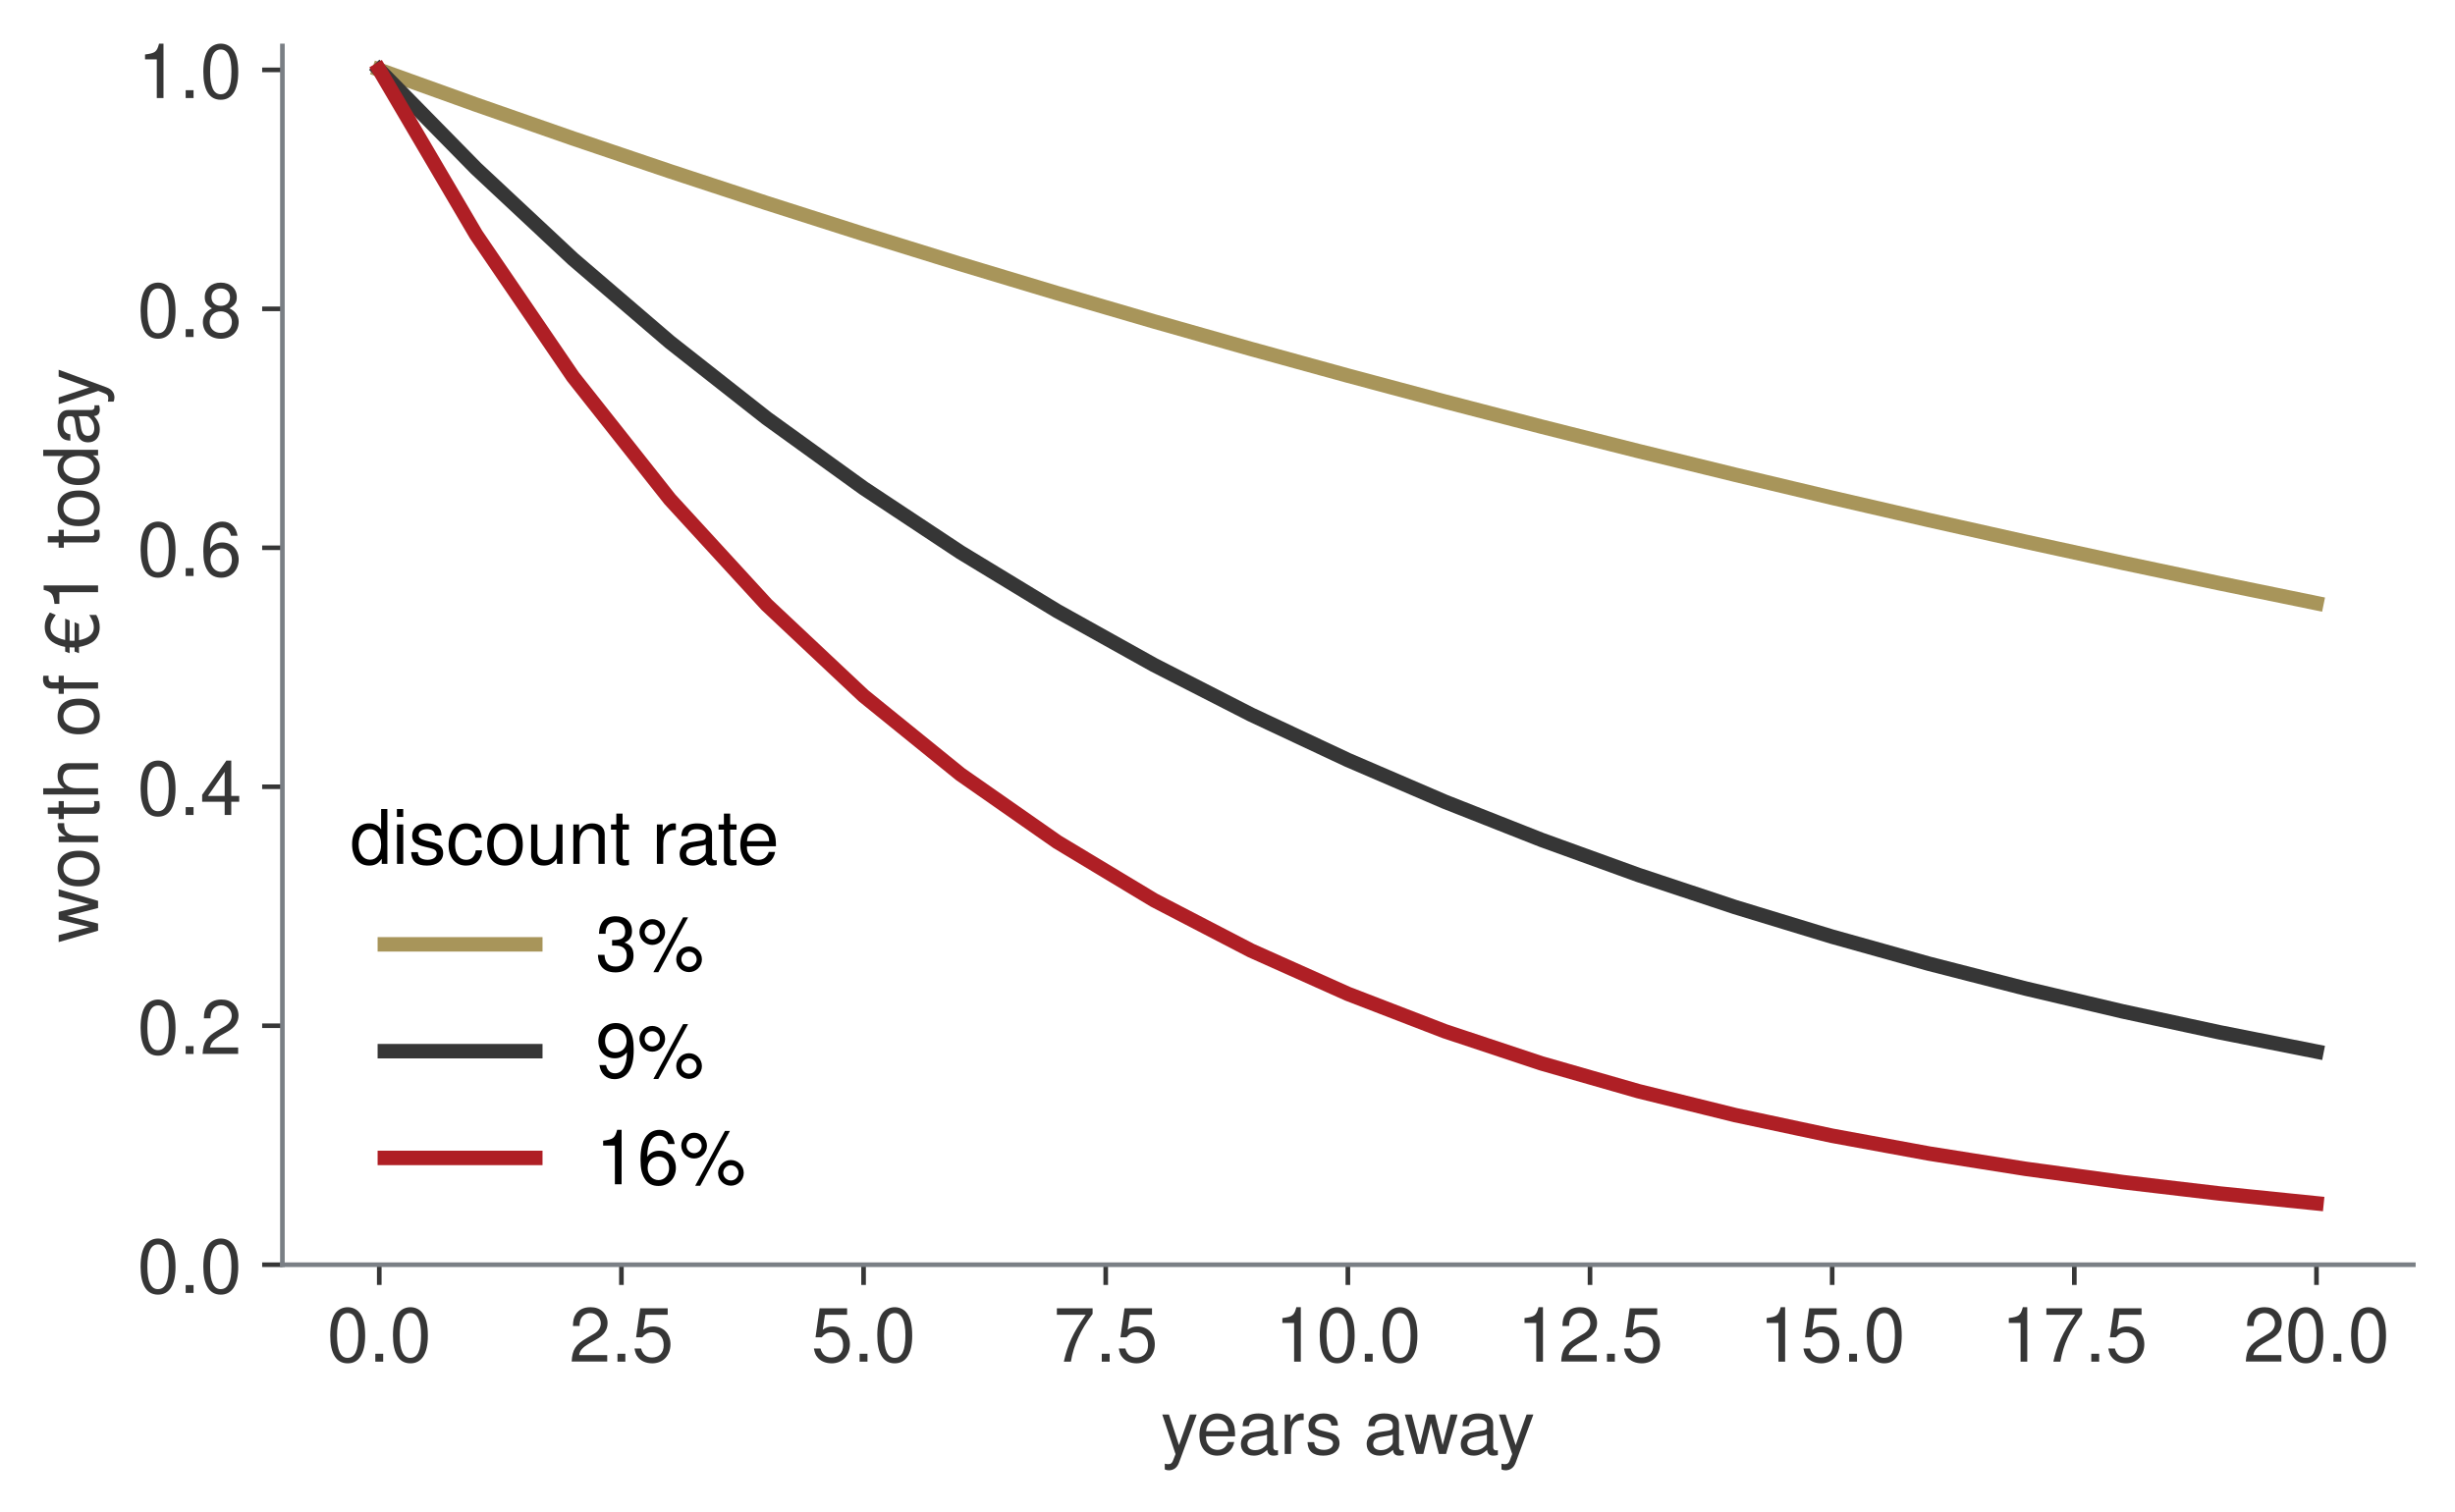
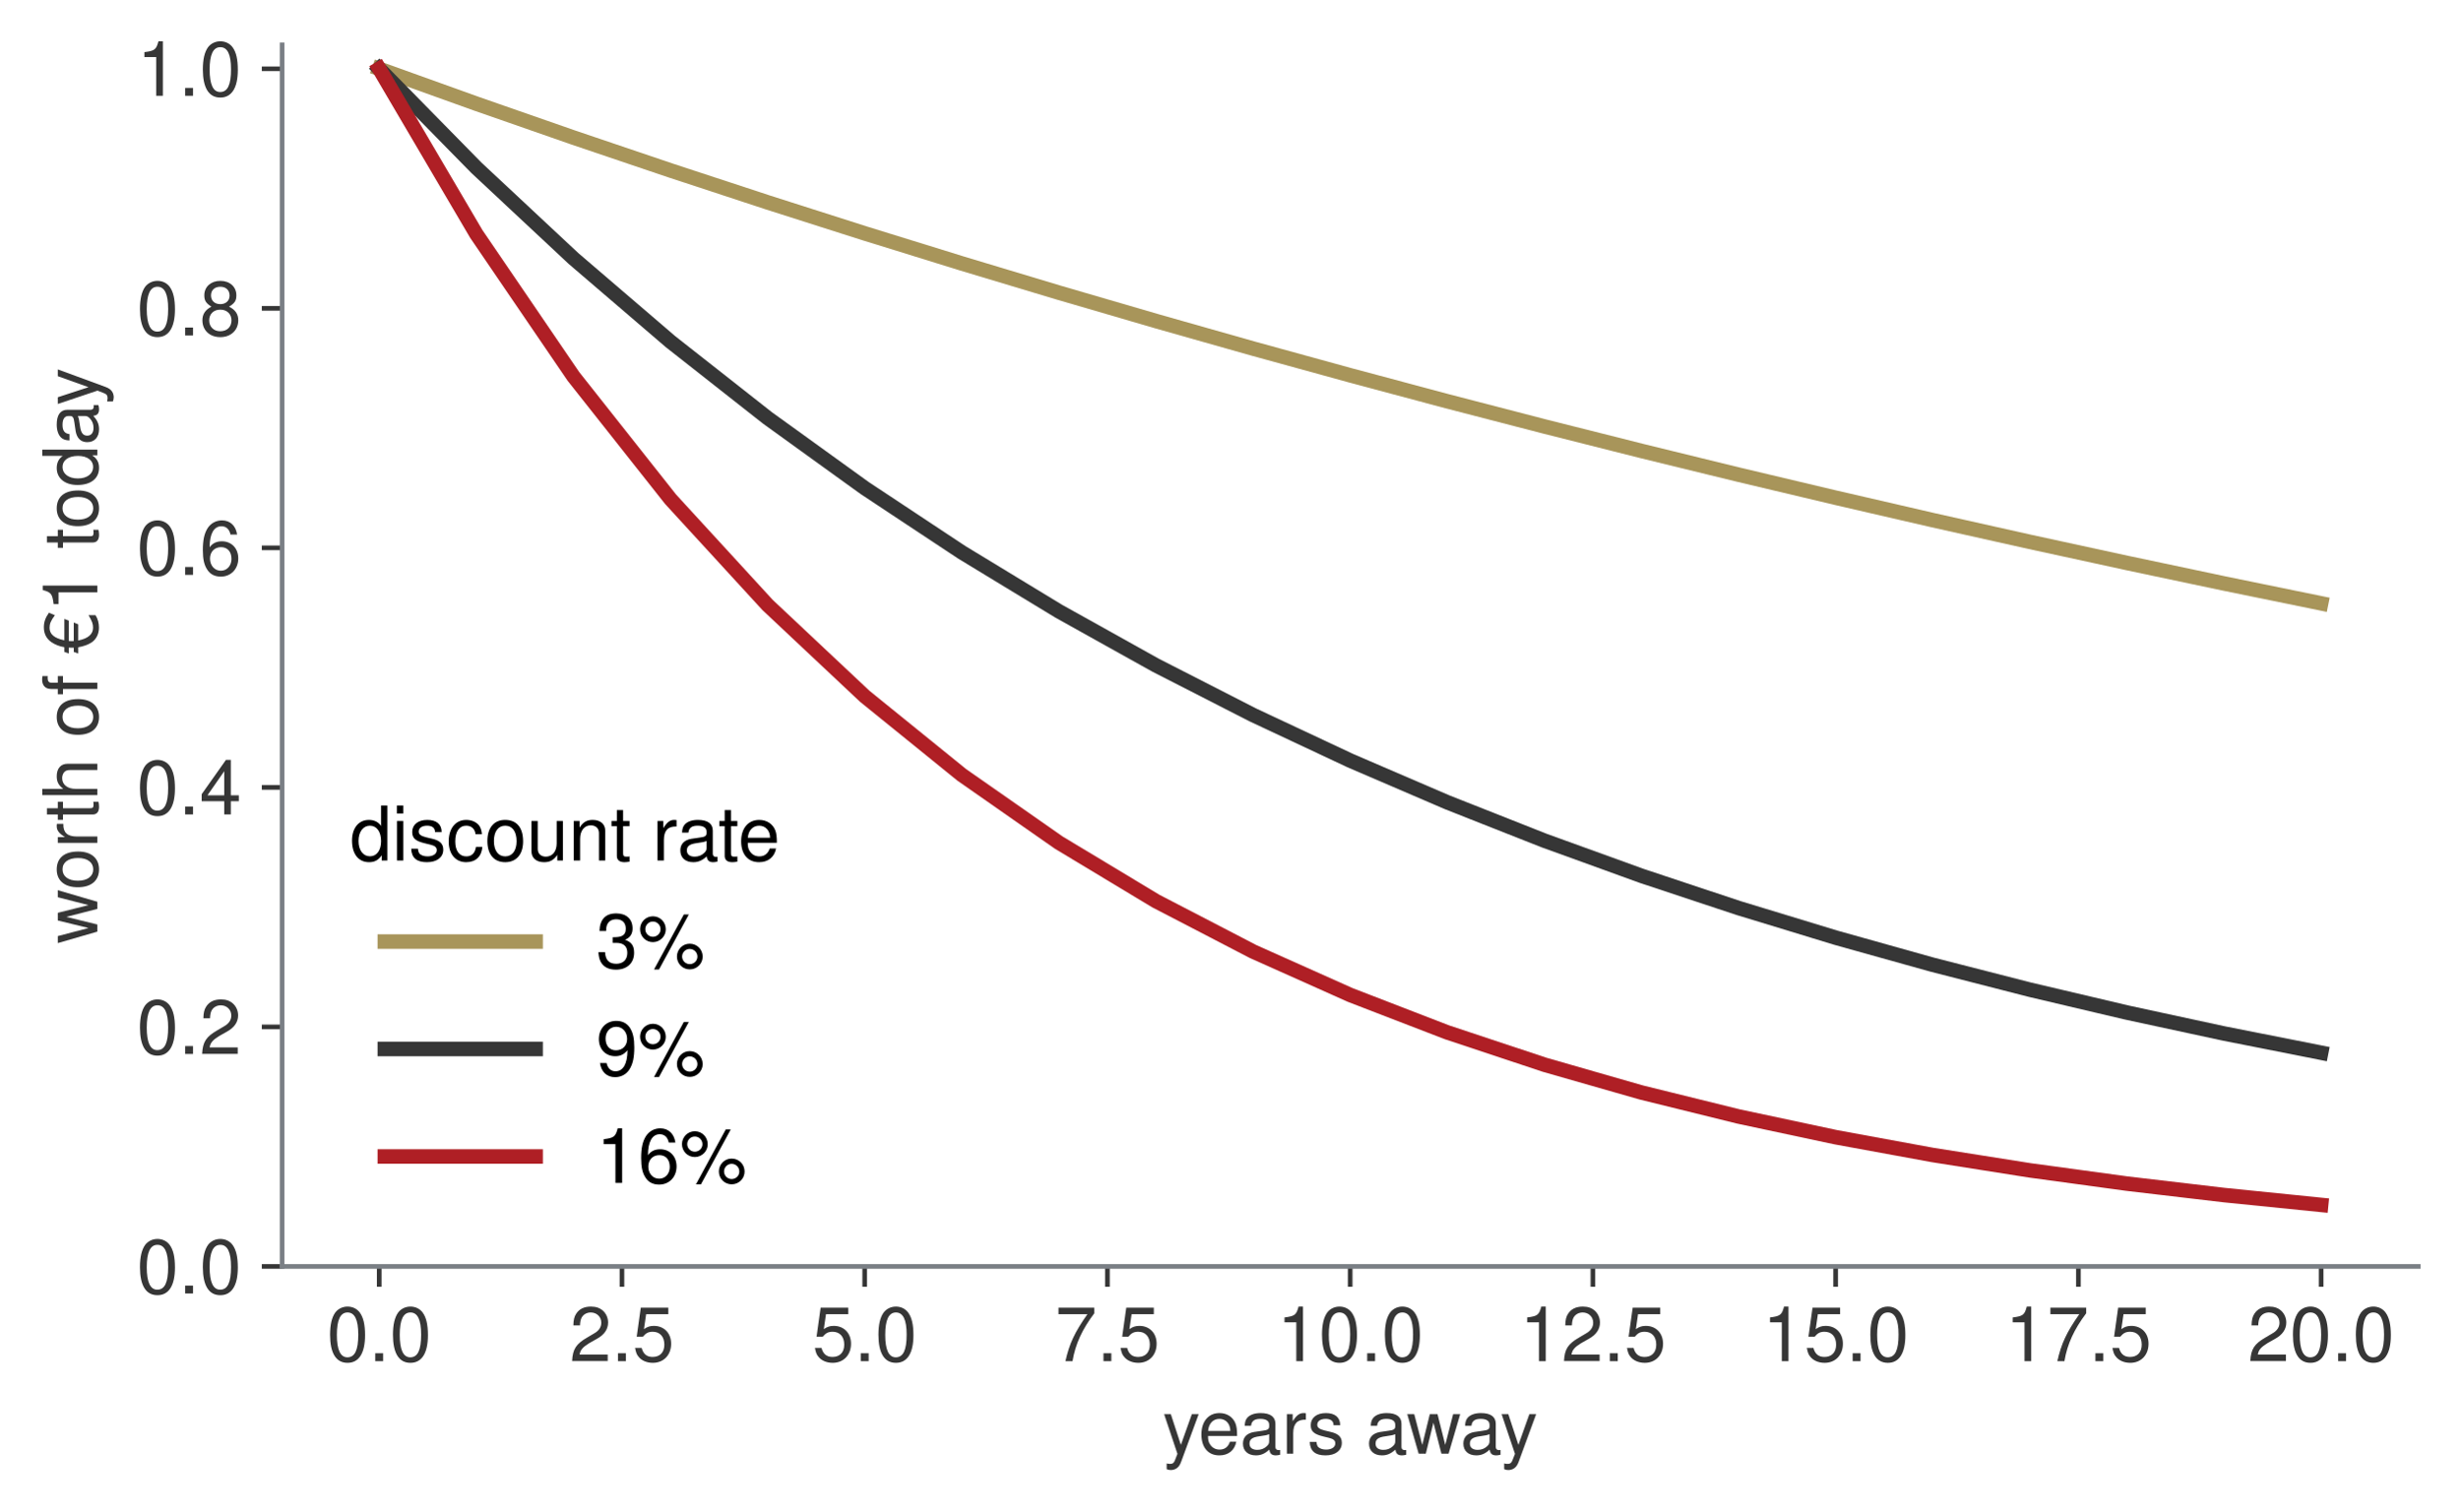
- <svg xmlns="http://www.w3.org/2000/svg" xmlns:xlink="http://www.w3.org/1999/xlink" width="424.287pt" height="261.312pt" viewBox="0 0 424.287 261.312" version="1.1">
+ <svg xmlns="http://www.w3.org/2000/svg" xmlns:xlink="http://www.w3.org/1999/xlink" width="424.116pt" height="260.674pt" viewBox="0 0 424.116 260.674" version="1.1">
  <defs>
    <style type="text/css">*{stroke-linejoin: round; stroke-linecap: butt}</style>
  </defs>
  <g id="figure_1">
    <g id="patch_1">
-       <path d="M 0 261.312  L 424.287 261.312  L 424.287 0  L 0 0  L 0 261.312  z " style="fill: none" />
+       <path d="M 0 260.674  L 424.116 260.674  L 424.116 0  L 0 0  L 0 260.674  z " style="fill: none" />
    </g>
    <g id="axes_1">
      <g id="patch_2">
-         <path d="M 48.807 218.616  L 417.087 218.616  L 417.087 7.944  L 48.807 7.944  L 48.807 218.616  z " style="fill: none" />
+         <path d="M 48.636 218.404  L 416.916 218.404  L 416.916 7.732  L 48.636 7.732  L 48.636 218.404  z " style="fill: none" />
      </g>
      <g id="matplotlib.axis_1">
        <g id="xtick_1">
          <g id="line2d_1">
            <defs>
-               <path id="m147d90f557" d="M 0 0  L 0 3.5  " style="stroke: #363636; stroke-width: 0.8" />
+               <path id="m78bbd77fdf" d="M 0 0  L 0 3.5  " style="stroke: #363636; stroke-width: 0.8" />
            </defs>
            <g>
-               <use xlink:href="#m147d90f557" x="65.547" y="218.616" style="fill: #363636; stroke: #363636; stroke-width: 0.8" />
+               <use xlink:href="#m78bbd77fdf" x="65.376" y="218.404" style="fill: #363636; stroke: #363636; stroke-width: 0.8" />
            </g>
          </g>
          <g id="text_1">
-             <text style="font-size: 13px; font-family: 'Source Sans 3', 'Source Sans Pro', 'Helvetica', 'Arial'; text-anchor: middle; fill: #363636" x="65.547" y="235.366" transform="rotate(-0 65.54688 235.3662)">0.0</text>
+             <text style="font-size: 13px; font-family: 'Source Sans 3', 'Source Sans Pro', 'Helvetica', 'Arial'; text-anchor: middle; fill: #363636" x="65.376" y="234.729" transform="rotate(-0 65.37625 234.7294)">0.0</text>
          </g>
        </g>
        <g id="xtick_2">
          <g id="line2d_2">
            <g>
-               <use xlink:href="#m147d90f557" x="107.397" y="218.616" style="fill: #363636; stroke: #363636; stroke-width: 0.8" />
+               <use xlink:href="#m78bbd77fdf" x="107.226" y="218.404" style="fill: #363636; stroke: #363636; stroke-width: 0.8" />
            </g>
          </g>
          <g id="text_2">
-             <text style="font-size: 13px; font-family: 'Source Sans 3', 'Source Sans Pro', 'Helvetica', 'Arial'; text-anchor: middle; fill: #363636" x="107.397" y="235.366" transform="rotate(-0 107.3969 235.3662)">2.5</text>
+             <text style="font-size: 13px; font-family: 'Source Sans 3', 'Source Sans Pro', 'Helvetica', 'Arial'; text-anchor: middle; fill: #363636" x="107.226" y="234.729" transform="rotate(-0 107.2262 234.7294)">2.5</text>
          </g>
        </g>
        <g id="xtick_3">
          <g id="line2d_3">
            <g>
-               <use xlink:href="#m147d90f557" x="149.247" y="218.616" style="fill: #363636; stroke: #363636; stroke-width: 0.8" />
+               <use xlink:href="#m78bbd77fdf" x="149.076" y="218.404" style="fill: #363636; stroke: #363636; stroke-width: 0.8" />
            </g>
          </g>
          <g id="text_3">
-             <text style="font-size: 13px; font-family: 'Source Sans 3', 'Source Sans Pro', 'Helvetica', 'Arial'; text-anchor: middle; fill: #363636" x="149.247" y="235.366" transform="rotate(-0 149.2469 235.3662)">5.0</text>
+             <text style="font-size: 13px; font-family: 'Source Sans 3', 'Source Sans Pro', 'Helvetica', 'Arial'; text-anchor: middle; fill: #363636" x="149.076" y="234.729" transform="rotate(-0 149.0762 234.7294)">5.0</text>
          </g>
        </g>
        <g id="xtick_4">
          <g id="line2d_4">
            <g>
-               <use xlink:href="#m147d90f557" x="191.097" y="218.616" style="fill: #363636; stroke: #363636; stroke-width: 0.8" />
+               <use xlink:href="#m78bbd77fdf" x="190.926" y="218.404" style="fill: #363636; stroke: #363636; stroke-width: 0.8" />
            </g>
          </g>
          <g id="text_4">
-             <text style="font-size: 13px; font-family: 'Source Sans 3', 'Source Sans Pro', 'Helvetica', 'Arial'; text-anchor: middle; fill: #363636" x="191.097" y="235.366" transform="rotate(-0 191.0969 235.3662)">7.5</text>
+             <text style="font-size: 13px; font-family: 'Source Sans 3', 'Source Sans Pro', 'Helvetica', 'Arial'; text-anchor: middle; fill: #363636" x="190.926" y="234.729" transform="rotate(-0 190.9263 234.7294)">7.5</text>
          </g>
        </g>
        <g id="xtick_5">
          <g id="line2d_5">
            <g>
-               <use xlink:href="#m147d90f557" x="232.947" y="218.616" style="fill: #363636; stroke: #363636; stroke-width: 0.8" />
+               <use xlink:href="#m78bbd77fdf" x="232.776" y="218.404" style="fill: #363636; stroke: #363636; stroke-width: 0.8" />
            </g>
          </g>
          <g id="text_5">
-             <text style="font-size: 13px; font-family: 'Source Sans 3', 'Source Sans Pro', 'Helvetica', 'Arial'; text-anchor: middle; fill: #363636" x="232.947" y="235.366" transform="rotate(-0 232.9469 235.3662)">10.0</text>
+             <text style="font-size: 13px; font-family: 'Source Sans 3', 'Source Sans Pro', 'Helvetica', 'Arial'; text-anchor: middle; fill: #363636" x="232.776" y="234.729" transform="rotate(-0 232.7763 234.7294)">10.0</text>
          </g>
        </g>
        <g id="xtick_6">
          <g id="line2d_6">
            <g>
-               <use xlink:href="#m147d90f557" x="274.797" y="218.616" style="fill: #363636; stroke: #363636; stroke-width: 0.8" />
+               <use xlink:href="#m78bbd77fdf" x="274.626" y="218.404" style="fill: #363636; stroke: #363636; stroke-width: 0.8" />
            </g>
          </g>
          <g id="text_6">
-             <text style="font-size: 13px; font-family: 'Source Sans 3', 'Source Sans Pro', 'Helvetica', 'Arial'; text-anchor: middle; fill: #363636" x="274.797" y="235.366" transform="rotate(-0 274.7969 235.3662)">12.5</text>
+             <text style="font-size: 13px; font-family: 'Source Sans 3', 'Source Sans Pro', 'Helvetica', 'Arial'; text-anchor: middle; fill: #363636" x="274.626" y="234.729" transform="rotate(-0 274.6263 234.7294)">12.5</text>
          </g>
        </g>
        <g id="xtick_7">
          <g id="line2d_7">
            <g>
-               <use xlink:href="#m147d90f557" x="316.647" y="218.616" style="fill: #363636; stroke: #363636; stroke-width: 0.8" />
+               <use xlink:href="#m78bbd77fdf" x="316.476" y="218.404" style="fill: #363636; stroke: #363636; stroke-width: 0.8" />
            </g>
          </g>
          <g id="text_7">
-             <text style="font-size: 13px; font-family: 'Source Sans 3', 'Source Sans Pro', 'Helvetica', 'Arial'; text-anchor: middle; fill: #363636" x="316.647" y="235.366" transform="rotate(-0 316.6469 235.3662)">15.0</text>
+             <text style="font-size: 13px; font-family: 'Source Sans 3', 'Source Sans Pro', 'Helvetica', 'Arial'; text-anchor: middle; fill: #363636" x="316.476" y="234.729" transform="rotate(-0 316.4762 234.7294)">15.0</text>
          </g>
        </g>
        <g id="xtick_8">
          <g id="line2d_8">
            <g>
-               <use xlink:href="#m147d90f557" x="358.497" y="218.616" style="fill: #363636; stroke: #363636; stroke-width: 0.8" />
+               <use xlink:href="#m78bbd77fdf" x="358.326" y="218.404" style="fill: #363636; stroke: #363636; stroke-width: 0.8" />
            </g>
          </g>
          <g id="text_8">
-             <text style="font-size: 13px; font-family: 'Source Sans 3', 'Source Sans Pro', 'Helvetica', 'Arial'; text-anchor: middle; fill: #363636" x="358.497" y="235.366" transform="rotate(-0 358.4969 235.3662)">17.5</text>
+             <text style="font-size: 13px; font-family: 'Source Sans 3', 'Source Sans Pro', 'Helvetica', 'Arial'; text-anchor: middle; fill: #363636" x="358.326" y="234.729" transform="rotate(-0 358.3263 234.7294)">17.5</text>
          </g>
        </g>
        <g id="xtick_9">
          <g id="line2d_9">
            <g>
-               <use xlink:href="#m147d90f557" x="400.347" y="218.616" style="fill: #363636; stroke: #363636; stroke-width: 0.8" />
+               <use xlink:href="#m78bbd77fdf" x="400.176" y="218.404" style="fill: #363636; stroke: #363636; stroke-width: 0.8" />
            </g>
          </g>
          <g id="text_9">
-             <text style="font-size: 13px; font-family: 'Source Sans 3', 'Source Sans Pro', 'Helvetica', 'Arial'; text-anchor: middle; fill: #363636" x="400.347" y="235.366" transform="rotate(-0 400.3469 235.3662)">20.0</text>
+             <text style="font-size: 13px; font-family: 'Source Sans 3', 'Source Sans Pro', 'Helvetica', 'Arial'; text-anchor: middle; fill: #363636" x="400.176" y="234.729" transform="rotate(-0 400.1762 234.7294)">20.0</text>
          </g>
        </g>
        <g id="text_10">
-           <text style="font-size: 13px; font-family: 'Source Sans 3', 'Source Sans Pro', 'Helvetica', 'Arial'; text-anchor: middle; fill: #363636" x="232.947" y="251.325" transform="rotate(-0 232.9469 251.3252)">years away</text>
+           <text style="font-size: 13px; font-family: 'Source Sans 3', 'Source Sans Pro', 'Helvetica', 'Arial'; text-anchor: middle; fill: #363636" x="232.776" y="250.687" transform="rotate(-0 232.7763 250.6873)">years away</text>
        </g>
      </g>
      <g id="matplotlib.axis_2">
        <g id="ytick_1">
          <g id="line2d_10">
            <defs>
-               <path id="m48ebb90840" d="M 0 0  L -3.5 0  " style="stroke: #363636; stroke-width: 0.8" />
+               <path id="m59e37e4dc6" d="M 0 0  L -3.5 0  " style="stroke: #363636; stroke-width: 0.8" />
            </defs>
            <g>
-               <use xlink:href="#m48ebb90840" x="48.807" y="218.616" style="fill: #363636; stroke: #363636; stroke-width: 0.8" />
+               <use xlink:href="#m59e37e4dc6" x="48.636" y="218.404" style="fill: #363636; stroke: #363636; stroke-width: 0.8" />
            </g>
          </g>
          <g id="text_11">
-             <text style="font-size: 13px; font-family: 'Source Sans 3', 'Source Sans Pro', 'Helvetica', 'Arial'; text-anchor: end; fill: #363636" x="41.807" y="223.491" transform="rotate(-0 41.80687 223.4912)">0.0</text>
+             <text style="font-size: 13px; font-family: 'Source Sans 3', 'Source Sans Pro', 'Helvetica', 'Arial'; text-anchor: end; fill: #363636" x="41.636" y="223.067" transform="rotate(-0 41.63625 223.0666)">0.0</text>
          </g>
        </g>
        <g id="ytick_2">
          <g id="line2d_11">
            <g>
-               <use xlink:href="#m48ebb90840" x="48.807" y="177.308" style="fill: #363636; stroke: #363636; stroke-width: 0.8" />
+               <use xlink:href="#m59e37e4dc6" x="48.636" y="177.096" style="fill: #363636; stroke: #363636; stroke-width: 0.8" />
            </g>
          </g>
          <g id="text_12">
-             <text style="font-size: 13px; font-family: 'Source Sans 3', 'Source Sans Pro', 'Helvetica', 'Arial'; text-anchor: end; fill: #363636" x="41.807" y="182.183" transform="rotate(-0 41.80687 182.1829)">0.2</text>
+             <text style="font-size: 13px; font-family: 'Source Sans 3', 'Source Sans Pro', 'Helvetica', 'Arial'; text-anchor: end; fill: #363636" x="41.636" y="181.758" transform="rotate(-0 41.63625 181.7584)">0.2</text>
          </g>
        </g>
        <g id="ytick_3">
          <g id="line2d_12">
            <g>
-               <use xlink:href="#m48ebb90840" x="48.807" y="136" style="fill: #363636; stroke: #363636; stroke-width: 0.8" />
+               <use xlink:href="#m59e37e4dc6" x="48.636" y="135.787" style="fill: #363636; stroke: #363636; stroke-width: 0.8" />
            </g>
          </g>
          <g id="text_13">
-             <text style="font-size: 13px; font-family: 'Source Sans 3', 'Source Sans Pro', 'Helvetica', 'Arial'; text-anchor: end; fill: #363636" x="41.807" y="140.875" transform="rotate(-0 41.80687 140.8747)">0.4</text>
+             <text style="font-size: 13px; font-family: 'Source Sans 3', 'Source Sans Pro', 'Helvetica', 'Arial'; text-anchor: end; fill: #363636" x="41.636" y="140.45" transform="rotate(-0 41.63625 140.4502)">0.4</text>
          </g>
        </g>
        <g id="ytick_4">
          <g id="line2d_13">
            <g>
-               <use xlink:href="#m48ebb90840" x="48.807" y="94.691" style="fill: #363636; stroke: #363636; stroke-width: 0.8" />
+               <use xlink:href="#m59e37e4dc6" x="48.636" y="94.479" style="fill: #363636; stroke: #363636; stroke-width: 0.8" />
            </g>
          </g>
          <g id="text_14">
-             <text style="font-size: 13px; font-family: 'Source Sans 3', 'Source Sans Pro', 'Helvetica', 'Arial'; text-anchor: end; fill: #363636" x="41.807" y="99.566" transform="rotate(-0 41.80687 99.56647)">0.6</text>
+             <text style="font-size: 13px; font-family: 'Source Sans 3', 'Source Sans Pro', 'Helvetica', 'Arial'; text-anchor: end; fill: #363636" x="41.636" y="99.142" transform="rotate(-0 41.63625 99.14194)">0.6</text>
          </g>
        </g>
        <g id="ytick_5">
          <g id="line2d_14">
            <g>
-               <use xlink:href="#m48ebb90840" x="48.807" y="53.383" style="fill: #363636; stroke: #363636; stroke-width: 0.8" />
+               <use xlink:href="#m59e37e4dc6" x="48.636" y="53.171" style="fill: #363636; stroke: #363636; stroke-width: 0.8" />
            </g>
          </g>
          <g id="text_15">
-             <text style="font-size: 13px; font-family: 'Source Sans 3', 'Source Sans Pro', 'Helvetica', 'Arial'; text-anchor: end; fill: #363636" x="41.807" y="58.258" transform="rotate(-0 41.80687 58.25823)">0.8</text>
+             <text style="font-size: 13px; font-family: 'Source Sans 3', 'Source Sans Pro', 'Helvetica', 'Arial'; text-anchor: end; fill: #363636" x="41.636" y="57.834" transform="rotate(-0 41.63625 57.8337)">0.8</text>
          </g>
        </g>
        <g id="ytick_6">
          <g id="line2d_15">
            <g>
-               <use xlink:href="#m48ebb90840" x="48.807" y="12.075" style="fill: #363636; stroke: #363636; stroke-width: 0.8" />
+               <use xlink:href="#m59e37e4dc6" x="48.636" y="11.863" style="fill: #363636; stroke: #363636; stroke-width: 0.8" />
            </g>
          </g>
          <g id="text_16">
-             <text style="font-size: 13px; font-family: 'Source Sans 3', 'Source Sans Pro', 'Helvetica', 'Arial'; text-anchor: end; fill: #363636" x="41.807" y="16.95" transform="rotate(-0 41.80687 16.95)">1.0</text>
+             <text style="font-size: 13px; font-family: 'Source Sans 3', 'Source Sans Pro', 'Helvetica', 'Arial'; text-anchor: end; fill: #363636" x="41.636" y="16.525" transform="rotate(-0 41.63625 16.52547)">1.0</text>
          </g>
        </g>
        <g id="text_17">
-           <text style="font-size: 13px; font-family: 'Source Sans 3', 'Source Sans Pro', 'Helvetica', 'Arial'; text-anchor: middle; fill: #363636" x="16.95" y="113.28" transform="rotate(-90 16.95 113.2802)">worth of €1 today</text>
+           <text style="font-size: 13px; font-family: 'Source Sans 3', 'Source Sans Pro', 'Helvetica', 'Arial'; text-anchor: middle; fill: #363636" x="16.779" y="113.068" transform="rotate(-90 16.77938 113.0679)">worth of €1 today</text>
        </g>
      </g>
      <g id="line2d_16">
-         <path d="M 65.547 12.075  L 82.287 18.091  L 99.027 23.931  L 115.767 29.602  L 132.507 35.107  L 149.247 40.452  L 165.987 45.641  L 182.727 50.679  L 199.467 55.571  L 216.207 60.32  L 232.947 64.93  L 249.687 69.406  L 266.427 73.752  L 283.167 77.972  L 299.907 82.068  L 316.647 86.045  L 333.387 89.907  L 350.127 93.655  L 366.867 97.295  L 383.607 100.829  L 400.347 104.259  " clip-path="url(#p9f8a65c9be)" style="fill: none; stroke: #a8955a; stroke-width: 2.5; stroke-linecap: square" />
+         <path d="M 65.376 11.863  L 82.116 17.878  L 98.856 23.719  L 115.596 29.389  L 132.336 34.895  L 149.076 40.24  L 165.816 45.429  L 182.556 50.467  L 199.296 55.358  L 216.036 60.107  L 232.776 64.718  L 249.516 69.194  L 266.256 73.54  L 282.996 77.759  L 299.736 81.856  L 316.476 85.833  L 333.216 89.694  L 349.956 93.443  L 366.696 97.083  L 383.436 100.616  L 400.176 104.047  " clip-path="url(#pa28da00c39)" style="fill: none; stroke: #a8955a; stroke-width: 2.5; stroke-linecap: square" />
      </g>
      <g id="line2d_17">
-         <path d="M 65.547 12.075  L 82.287 29.129  L 99.027 44.775  L 115.767 59.128  L 132.507 72.297  L 149.247 84.379  L 165.987 95.462  L 182.727 105.631  L 199.467 114.96  L 216.207 123.519  L 232.947 131.371  L 249.687 138.575  L 266.427 145.184  L 283.167 151.247  L 299.907 156.809  L 316.647 161.913  L 333.387 166.595  L 350.127 170.89  L 366.867 174.831  L 383.607 178.446  L 400.347 181.763  " clip-path="url(#p9f8a65c9be)" style="fill: none; stroke: #363636; stroke-width: 2.5; stroke-linecap: square" />
+         <path d="M 65.376 11.863  L 82.116 28.917  L 98.856 44.562  L 115.596 58.916  L 132.336 72.085  L 149.076 84.166  L 165.816 95.25  L 182.556 105.419  L 199.296 114.748  L 216.036 123.307  L 232.776 131.159  L 249.516 138.362  L 266.256 144.971  L 282.996 151.035  L 299.736 156.597  L 316.476 161.701  L 333.216 166.382  L 349.956 170.678  L 366.696 174.618  L 383.436 178.234  L 400.176 181.551  " clip-path="url(#pa28da00c39)" style="fill: none; stroke: #363636; stroke-width: 2.5; stroke-linecap: square" />
      </g>
      <g id="line2d_18">
-         <path d="M 65.547 12.075  L 82.287 40.563  L 99.027 65.122  L 115.767 86.294  L 132.507 104.545  L 149.247 120.279  L 165.987 133.843  L 182.727 145.536  L 199.467 155.616  L 216.207 164.306  L 232.947 171.797  L 249.687 178.255  L 266.427 183.822  L 283.167 188.621  L 299.907 192.758  L 316.647 196.325  L 333.387 199.399  L 350.127 202.05  L 366.867 204.335  L 383.607 206.305  L 400.347 208.003  " clip-path="url(#p9f8a65c9be)" style="fill: none; stroke: #af1f25; stroke-width: 2.5; stroke-linecap: square" />
+         <path d="M 65.376 11.863  L 82.116 40.351  L 98.856 64.91  L 115.596 86.082  L 132.336 104.333  L 149.076 120.067  L 165.816 133.631  L 182.556 145.324  L 199.296 155.404  L 216.036 164.093  L 232.776 171.584  L 249.516 178.042  L 266.256 183.609  L 282.996 188.409  L 299.736 192.546  L 316.476 196.113  L 333.216 199.187  L 349.956 201.838  L 366.696 204.123  L 383.436 206.093  L 400.176 207.791  " clip-path="url(#pa28da00c39)" style="fill: none; stroke: #af1f25; stroke-width: 2.5; stroke-linecap: square" />
      </g>
      <g id="patch_3">
-         <path d="M 48.807 218.616  L 48.807 7.944  " style="fill: none; stroke: #7a7f85; stroke-width: 0.8; stroke-linejoin: miter; stroke-linecap: square" />
+         <path d="M 48.636 218.404  L 48.636 7.732  " style="fill: none; stroke: #7a7f85; stroke-width: 0.8; stroke-linejoin: miter; stroke-linecap: square" />
      </g>
      <g id="patch_4">
-         <path d="M 48.807 218.616  L 417.087 218.616  " style="fill: none; stroke: #7a7f85; stroke-width: 0.8; stroke-linejoin: miter; stroke-linecap: square" />
+         <path d="M 48.636 218.404  L 416.916 218.404  " style="fill: none; stroke: #7a7f85; stroke-width: 0.8; stroke-linejoin: miter; stroke-linecap: square" />
      </g>
      <g id="legend_1">
        <g id="text_18">
-           <text style="font-size: 13px; font-family: 'Source Sans 3', 'Source Sans Pro', 'Helvetica', 'Arial'; text-anchor: start" x="60.507" y="149.33" transform="rotate(-0 60.50688 149.3302)">discount rate</text>
+           <text style="font-size: 13px; font-family: 'Source Sans 3', 'Source Sans Pro', 'Helvetica', 'Arial'; text-anchor: start" x="60.336" y="148.389" transform="rotate(-0 60.33625 148.3888)">discount rate</text>
        </g>
        <g id="line2d_19">
-           <path d="M 66.511 163.239  L 79.511 163.239  L 92.511 163.239  " style="fill: none; stroke: #a8955a; stroke-width: 2.5; stroke-linecap: square" />
+           <path d="M 66.341 162.374  L 79.341 162.374  L 92.341 162.374  " style="fill: none; stroke: #a8955a; stroke-width: 2.5; stroke-linecap: square" />
        </g>
        <g id="text_19">
-           <text style="font-size: 13px; font-family: 'Source Sans 3', 'Source Sans Pro', 'Helvetica', 'Arial'; text-anchor: start" x="102.911" y="167.789" transform="rotate(-0 102.9112 167.7892)">3%</text>
+           <text style="font-size: 13px; font-family: 'Source Sans 3', 'Source Sans Pro', 'Helvetica', 'Arial'; text-anchor: start" x="102.741" y="166.924" transform="rotate(-0 102.7406 166.9239)">3%</text>
        </g>
        <g id="line2d_20">
-           <path d="M 66.511 181.698  L 79.511 181.698  L 92.511 181.698  " style="fill: none; stroke: #363636; stroke-width: 2.5; stroke-linecap: square" />
+           <path d="M 66.341 180.909  L 79.341 180.909  L 92.341 180.909  " style="fill: none; stroke: #363636; stroke-width: 2.5; stroke-linecap: square" />
        </g>
        <g id="text_20">
-           <text style="font-size: 13px; font-family: 'Source Sans 3', 'Source Sans Pro', 'Helvetica', 'Arial'; text-anchor: start" x="102.911" y="186.248" transform="rotate(-0 102.9112 186.2482)">9%</text>
+           <text style="font-size: 13px; font-family: 'Source Sans 3', 'Source Sans Pro', 'Helvetica', 'Arial'; text-anchor: start" x="102.741" y="185.459" transform="rotate(-0 102.7406 185.4591)">9%</text>
        </g>
        <g id="line2d_21">
-           <path d="M 66.511 200.157  L 79.511 200.157  L 92.511 200.157  " style="fill: none; stroke: #af1f25; stroke-width: 2.5; stroke-linecap: square" />
+           <path d="M 66.341 199.444  L 79.341 199.444  L 92.341 199.444  " style="fill: none; stroke: #af1f25; stroke-width: 2.5; stroke-linecap: square" />
        </g>
        <g id="text_21">
-           <text style="font-size: 13px; font-family: 'Source Sans 3', 'Source Sans Pro', 'Helvetica', 'Arial'; text-anchor: start" x="102.911" y="204.707" transform="rotate(-0 102.9112 204.7072)">16%</text>
+           <text style="font-size: 13px; font-family: 'Source Sans 3', 'Source Sans Pro', 'Helvetica', 'Arial'; text-anchor: start" x="102.741" y="203.994" transform="rotate(-0 102.7406 203.9942)">16%</text>
        </g>
      </g>
    </g>
  </g>
  <defs>
-     <clipPath id="p9f8a65c9be">
-       <rect x="48.807" y="7.944" width="368.28" height="210.672" />
+     <clipPath id="pa28da00c39">
+       <rect x="48.636" y="7.732" width="368.28" height="210.672" />
    </clipPath>
  </defs>
</svg>
